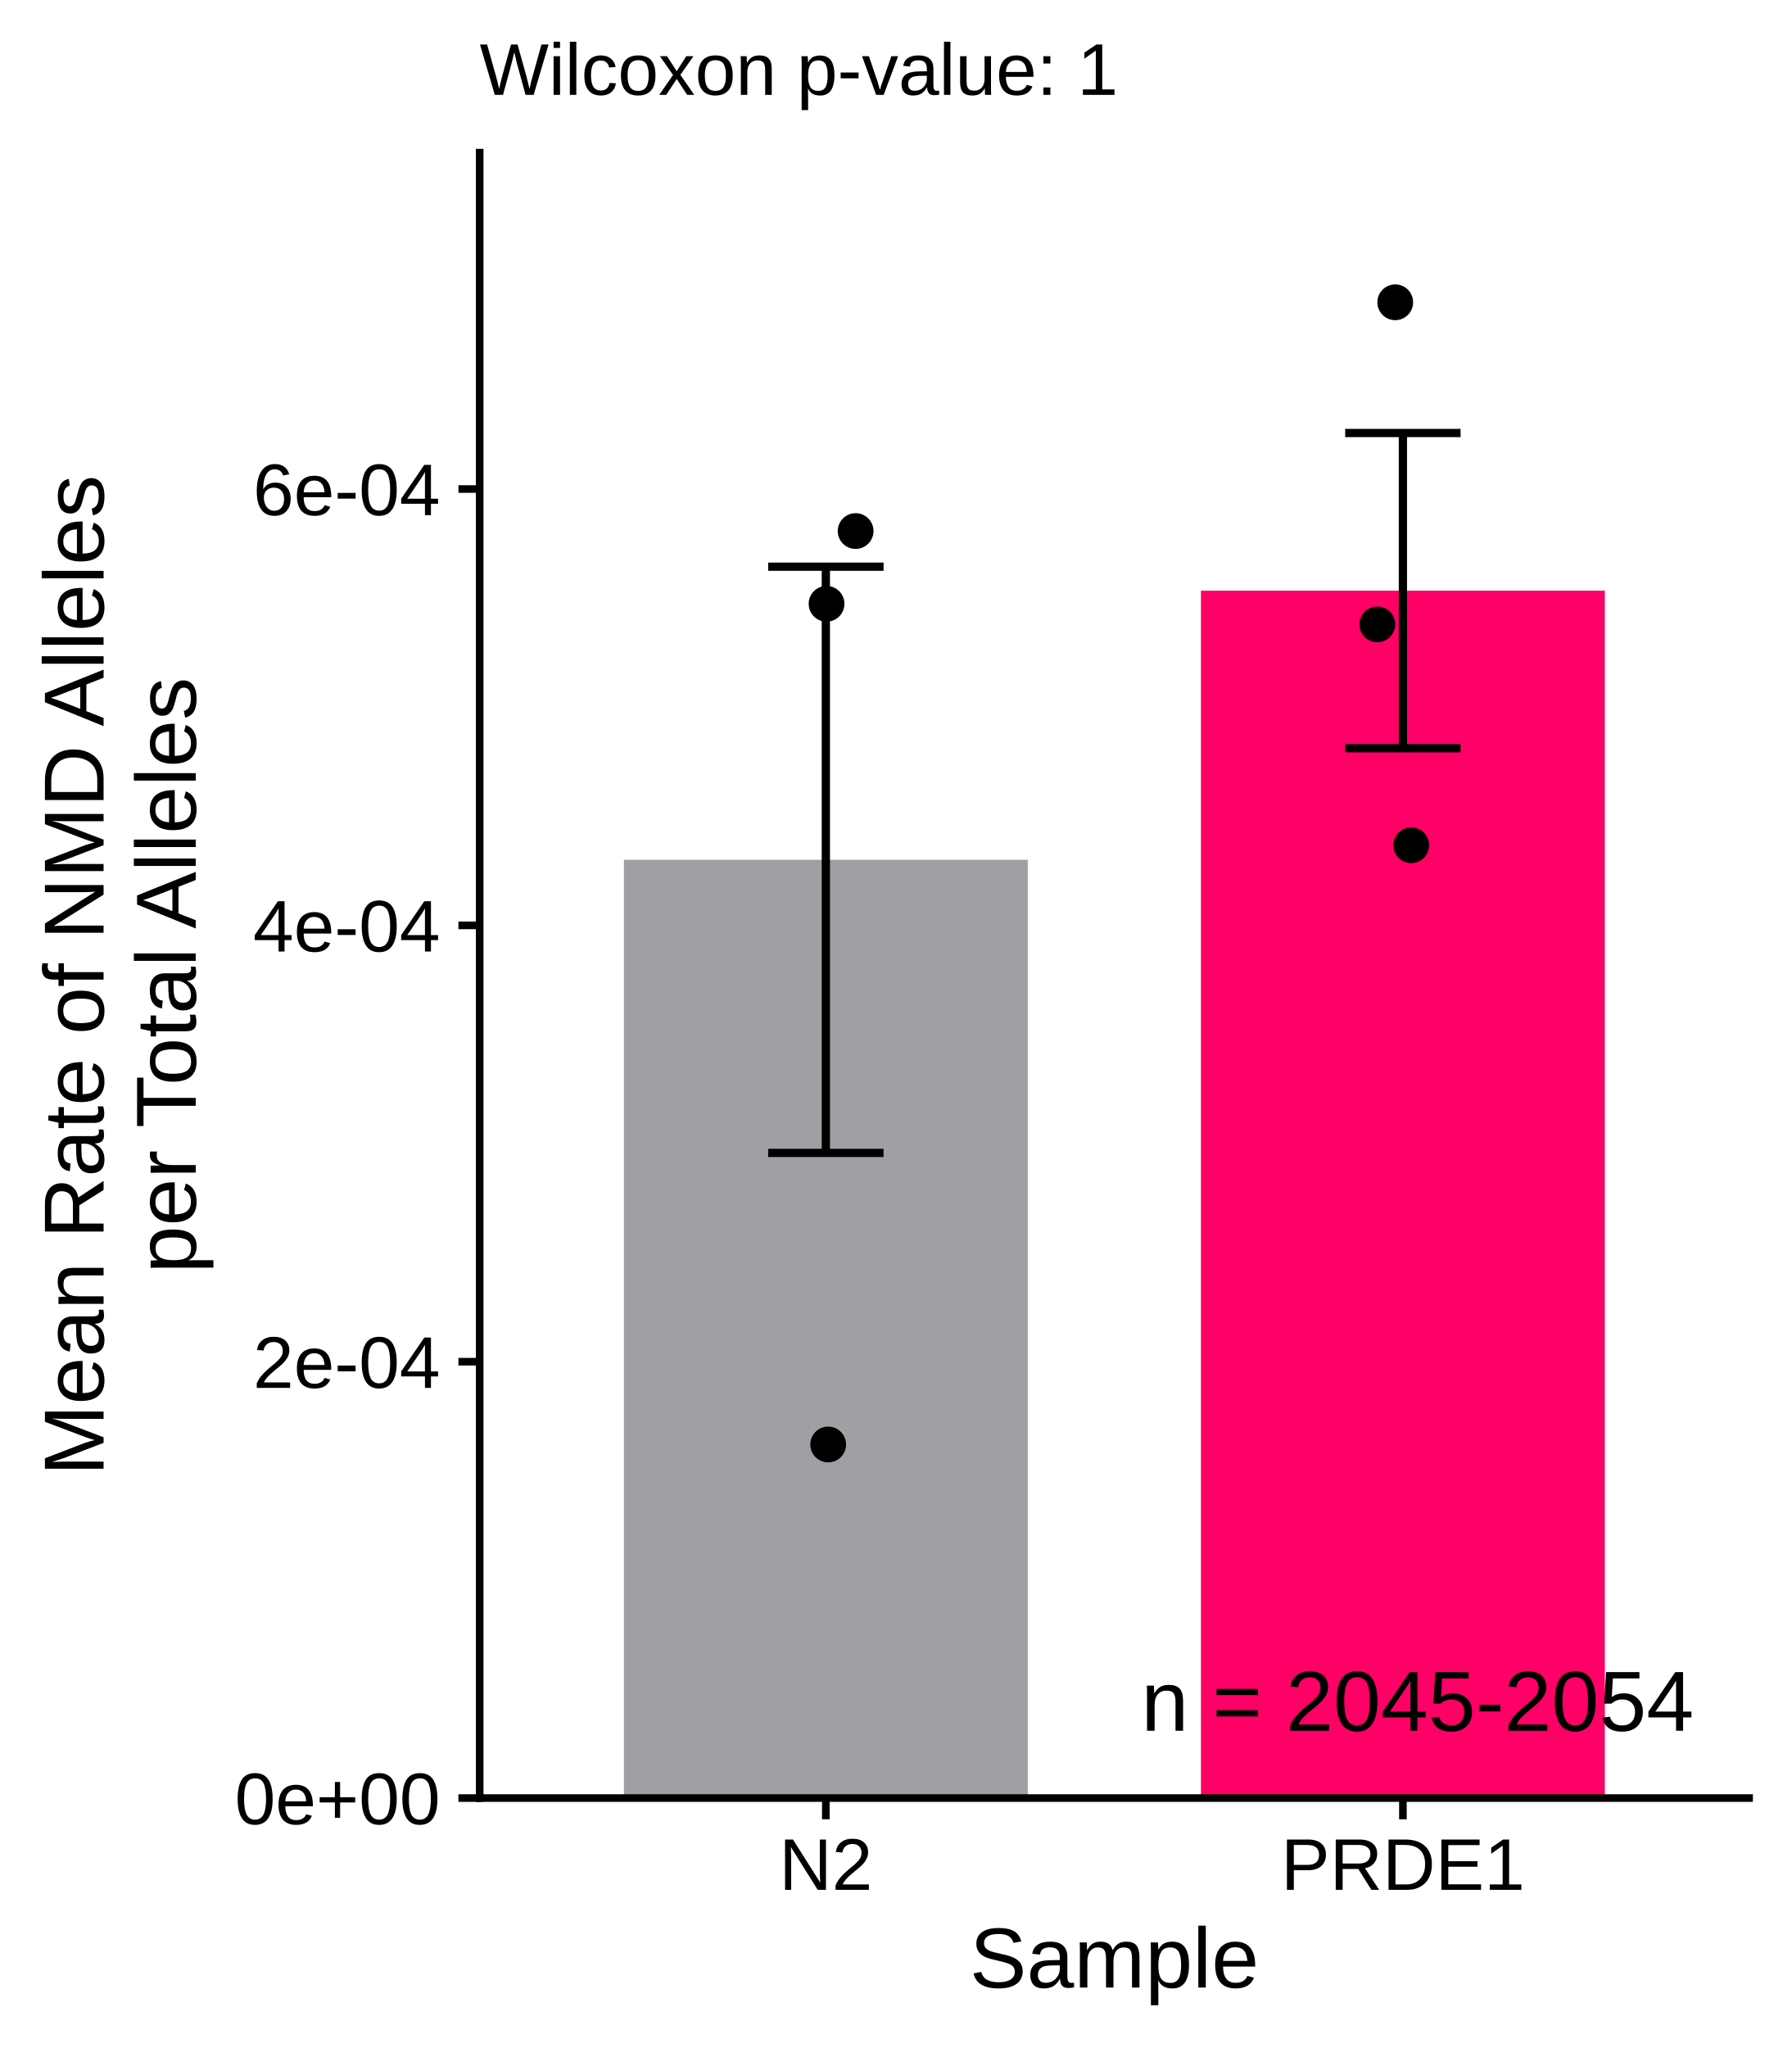
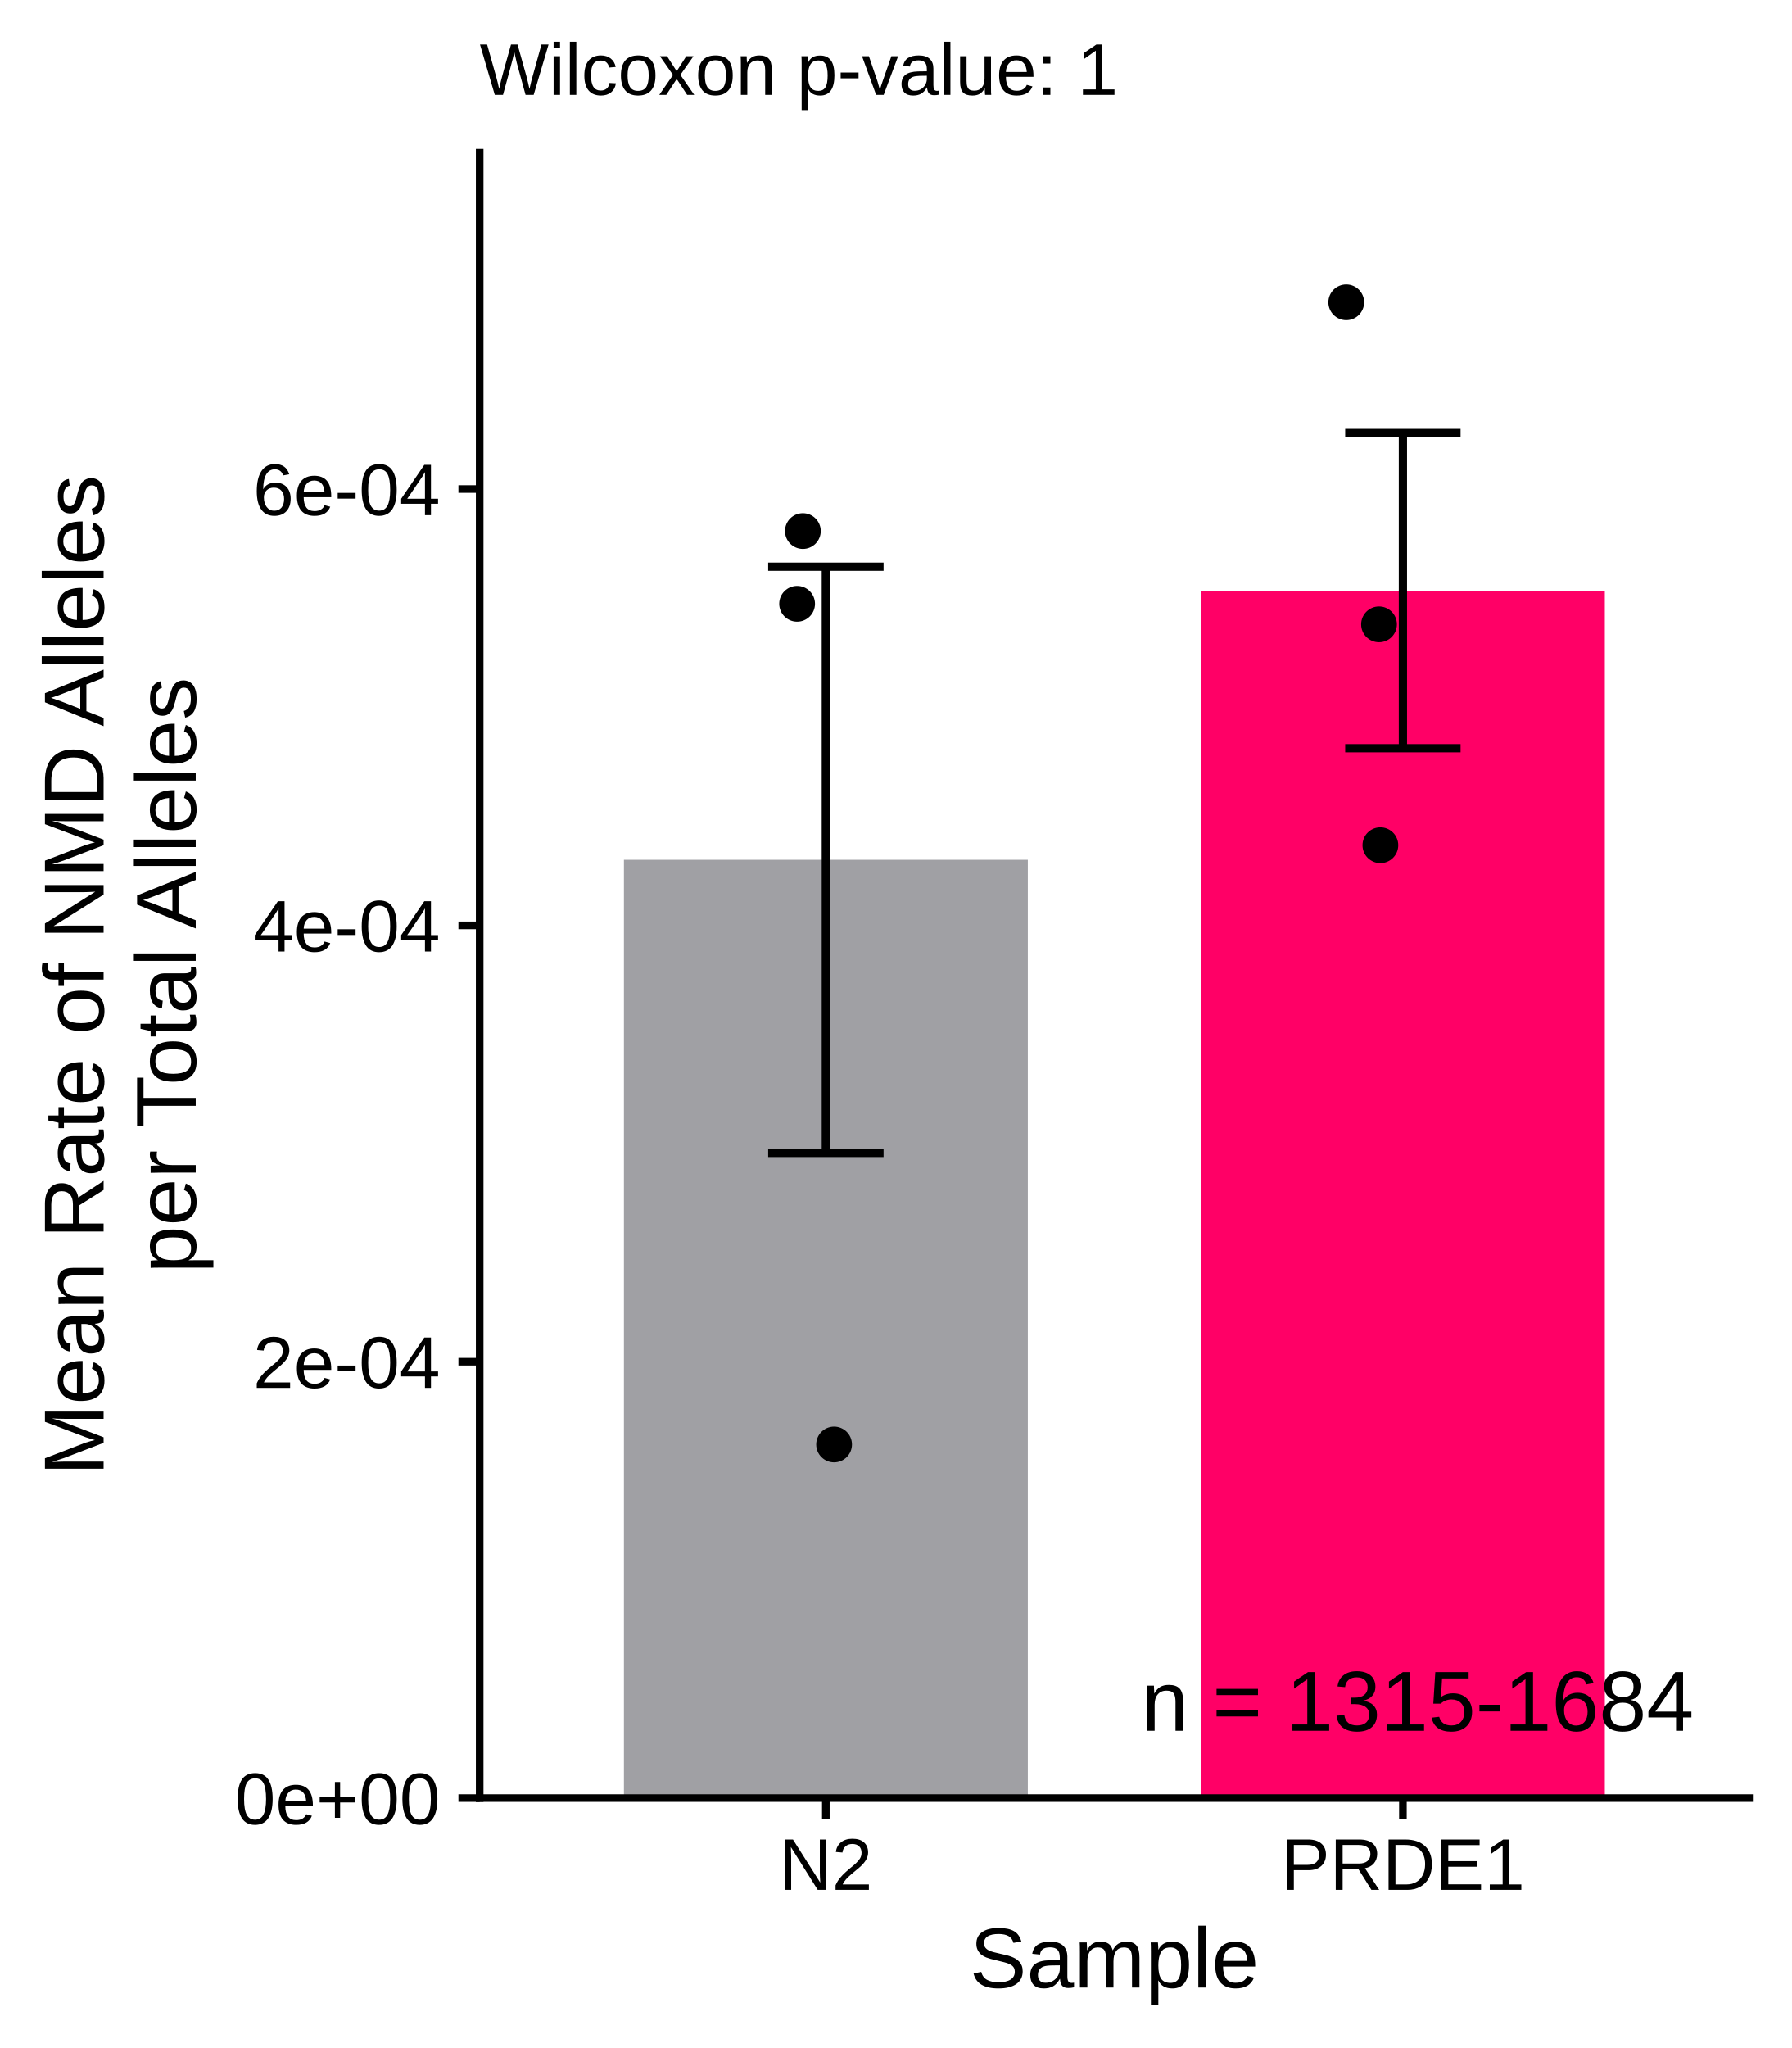
<svg xmlns="http://www.w3.org/2000/svg" class="svglite" width="252.00pt" height="288.00pt" viewBox="0 0 252.00 288.00">
  <defs>
    <style type="text/css">
    .svglite line, .svglite polyline, .svglite polygon, .svglite path, .svglite rect, .svglite circle {
      fill: none;
      stroke: #000000;
      stroke-linecap: round;
      stroke-linejoin: round;
      stroke-miterlimit: 10.00;
    }
    .svglite text {
      white-space: pre;
    }
  </style>
  </defs>
  <rect width="100%" height="100%" style="stroke: none; fill: none;" />
  <defs>
    <clipPath id="cpMC4wMHwyNTIuMDB8MC4wMHwyODguMDA=">
      <rect x="0.00" y="0.00" width="252.00" height="288.00" />
    </clipPath>
  </defs>
  <g clip-path="url(#cpMC4wMHwyNTIuMDB8MC4wMHwyODguMDA=)">
</g>
  <defs>
    <clipPath id="cpNjcuNDd8MjQ2LjAyfDIxLjQ3fDI1Mi44NQ==">
      <rect x="67.47" y="21.47" width="178.56" height="231.37" />
    </clipPath>
  </defs>
  <g clip-path="url(#cpNjcuNDd8MjQ2LjAyfDIxLjQ3fDI1Mi44NQ==)">
    <rect x="87.76" y="120.91" width="56.81" height="131.94" style="stroke-width: 1.16; stroke: none; stroke-linecap: butt; stroke-linejoin: miter; fill: #A0A0A4;" />
    <rect x="168.92" y="83.06" width="56.81" height="169.79" style="stroke-width: 1.16; stroke: none; stroke-linecap: butt; stroke-linejoin: miter; fill: #FF0066;" />
    <polyline points="108.05,79.69 124.28,79.69 " style="stroke-width: 1.16; stroke-linecap: butt;" />
    <polyline points="116.16,79.69 116.16,162.13 " style="stroke-width: 1.16; stroke-linecap: butt;" />
    <polyline points="108.05,162.13 124.28,162.13 " style="stroke-width: 1.16; stroke-linecap: butt;" />
    <polyline points="189.21,60.89 205.44,60.89 " style="stroke-width: 1.16; stroke-linecap: butt;" />
    <polyline points="197.33,60.89 197.33,105.22 " style="stroke-width: 1.16; stroke-linecap: butt;" />
    <polyline points="189.21,105.22 205.44,105.22 " style="stroke-width: 1.16; stroke-linecap: butt;" />
-     <circle cx="116.49" cy="203.13" r="2.13" style="stroke-width: 0.77; fill: #000000;" />
-     <circle cx="120.35" cy="74.68" r="2.13" style="stroke-width: 0.77; fill: #000000;" />
-     <circle cx="116.26" cy="84.91" r="2.13" style="stroke-width: 0.77; fill: #000000;" />
-     <circle cx="196.25" cy="42.51" r="2.13" style="stroke-width: 0.77; fill: #000000;" />
-     <circle cx="193.73" cy="87.80" r="2.13" style="stroke-width: 0.77; fill: #000000;" />
-     <circle cx="198.50" cy="118.86" r="2.13" style="stroke-width: 0.77; fill: #000000;" />
-     <text x="238.25" y="243.39" text-anchor="end" style="font-size: 12.00px; font-family: &quot;Arial&quot;;" textLength="77.75px" lengthAdjust="spacingAndGlyphs">n = 2045-2054</text>
+     <circle cx="117.32" cy="203.13" r="2.13" style="stroke-width: 0.77; fill: #000000;" />
+     <circle cx="112.93" cy="74.68" r="2.13" style="stroke-width: 0.77; fill: #000000;" />
+     <circle cx="112.12" cy="84.91" r="2.13" style="stroke-width: 0.77; fill: #000000;" />
+     <circle cx="189.36" cy="42.51" r="2.13" style="stroke-width: 0.77; fill: #000000;" />
+     <circle cx="193.97" cy="87.80" r="2.13" style="stroke-width: 0.77; fill: #000000;" />
+     <circle cx="194.16" cy="118.86" r="2.13" style="stroke-width: 0.77; fill: #000000;" />
+     <text x="238.25" y="243.39" text-anchor="end" style="font-size: 12.00px; font-family: &quot;Arial&quot;;" textLength="77.75px" lengthAdjust="spacingAndGlyphs">n = 1315-1684</text>
  </g>
  <g clip-path="url(#cpMC4wMHwyNTIuMDB8MC4wMHwyODguMDA=)">
    <polyline points="67.47,252.85 67.47,21.47 " style="stroke-width: 1.07; stroke-linecap: square;" />
    <text x="61.92" y="256.53" text-anchor="end" style="font-size: 10.29px; font-family: &quot;Arial&quot;;" textLength="28.87px" lengthAdjust="spacingAndGlyphs">0e+00</text>
    <text x="61.92" y="195.17" text-anchor="end" style="font-size: 10.29px; font-family: &quot;Arial&quot;;" textLength="26.29px" lengthAdjust="spacingAndGlyphs">2e-04</text>
    <text x="61.92" y="133.81" text-anchor="end" style="font-size: 10.29px; font-family: &quot;Arial&quot;;" textLength="26.29px" lengthAdjust="spacingAndGlyphs">4e-04</text>
    <text x="61.92" y="72.45" text-anchor="end" style="font-size: 10.29px; font-family: &quot;Arial&quot;;" textLength="26.29px" lengthAdjust="spacingAndGlyphs">6e-04</text>
    <polyline points="64.48,252.85 67.47,252.85 " style="stroke-width: 1.07; stroke-linecap: butt;" />
    <polyline points="64.48,191.49 67.47,191.49 " style="stroke-width: 1.07; stroke-linecap: butt;" />
    <polyline points="64.48,130.13 67.47,130.13 " style="stroke-width: 1.07; stroke-linecap: butt;" />
    <polyline points="64.48,68.77 67.47,68.77 " style="stroke-width: 1.07; stroke-linecap: butt;" />
    <polyline points="67.47,252.85 246.02,252.85 " style="stroke-width: 1.07; stroke-linecap: square;" />
    <polyline points="116.16,255.84 116.16,252.85 " style="stroke-width: 1.07; stroke-linecap: butt;" />
    <polyline points="197.33,255.84 197.33,252.85 " style="stroke-width: 1.07; stroke-linecap: butt;" />
    <text x="116.16" y="265.76" text-anchor="middle" style="font-size: 10.29px; font-family: &quot;Arial&quot;;" textLength="13.14px" lengthAdjust="spacingAndGlyphs">N2</text>
    <text x="197.33" y="265.76" text-anchor="middle" style="font-size: 10.29px; font-family: &quot;Arial&quot;;" textLength="34.27px" lengthAdjust="spacingAndGlyphs">PRDE1</text>
    <text x="156.74" y="279.50" text-anchor="middle" style="font-size: 12.00px; font-family: &quot;Arial&quot;;" textLength="40.69px" lengthAdjust="spacingAndGlyphs">Sample</text>
    <text transform="translate(14.57,137.16) rotate(-90)" text-anchor="middle" style="font-size: 12.00px; font-family: &quot;Arial&quot;;" textLength="144.08px" lengthAdjust="spacingAndGlyphs">Mean Rate of NMD Alleles </text>
    <text transform="translate(27.53,137.16) rotate(-90)" text-anchor="middle" style="font-size: 12.00px; font-family: &quot;Arial&quot;;" textLength="83.83px" lengthAdjust="spacingAndGlyphs">per Total Alleles</text>
    <text x="67.47" y="13.34" style="font-size: 10.29px; font-family: &quot;Arial&quot;;" textLength="89.71px" lengthAdjust="spacingAndGlyphs">Wilcoxon p-value: 1</text>
  </g>
</svg>
